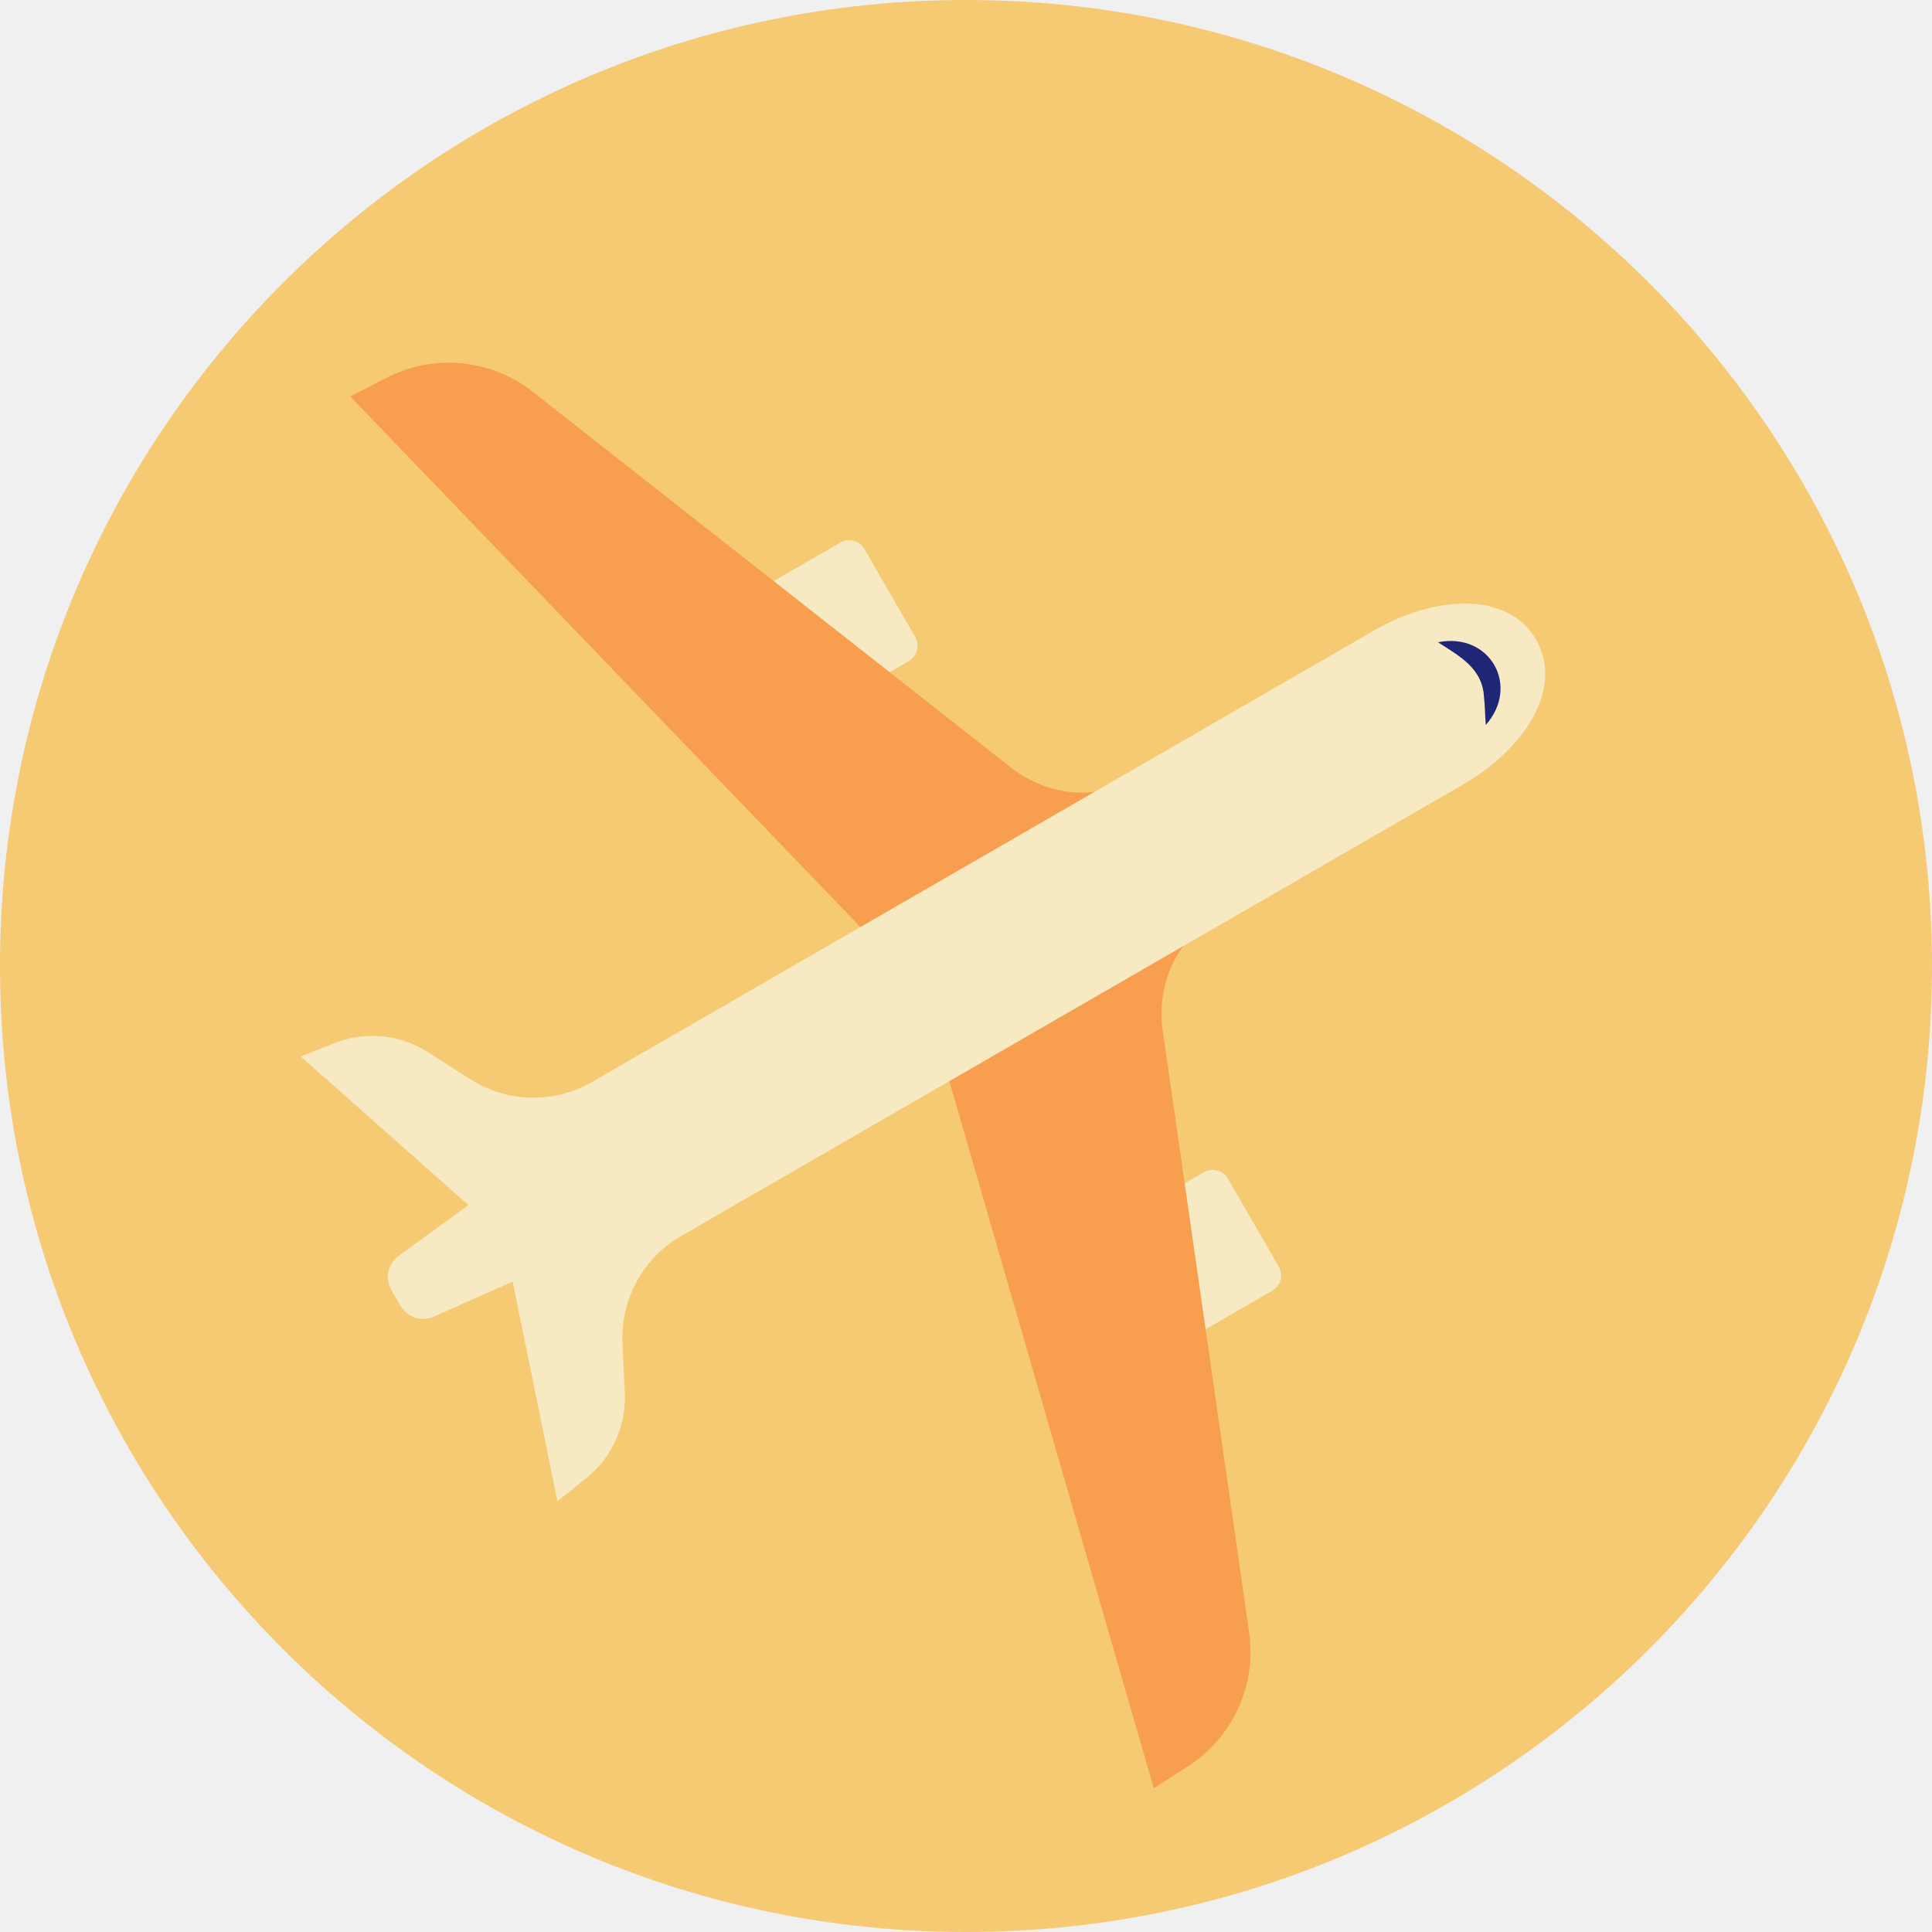
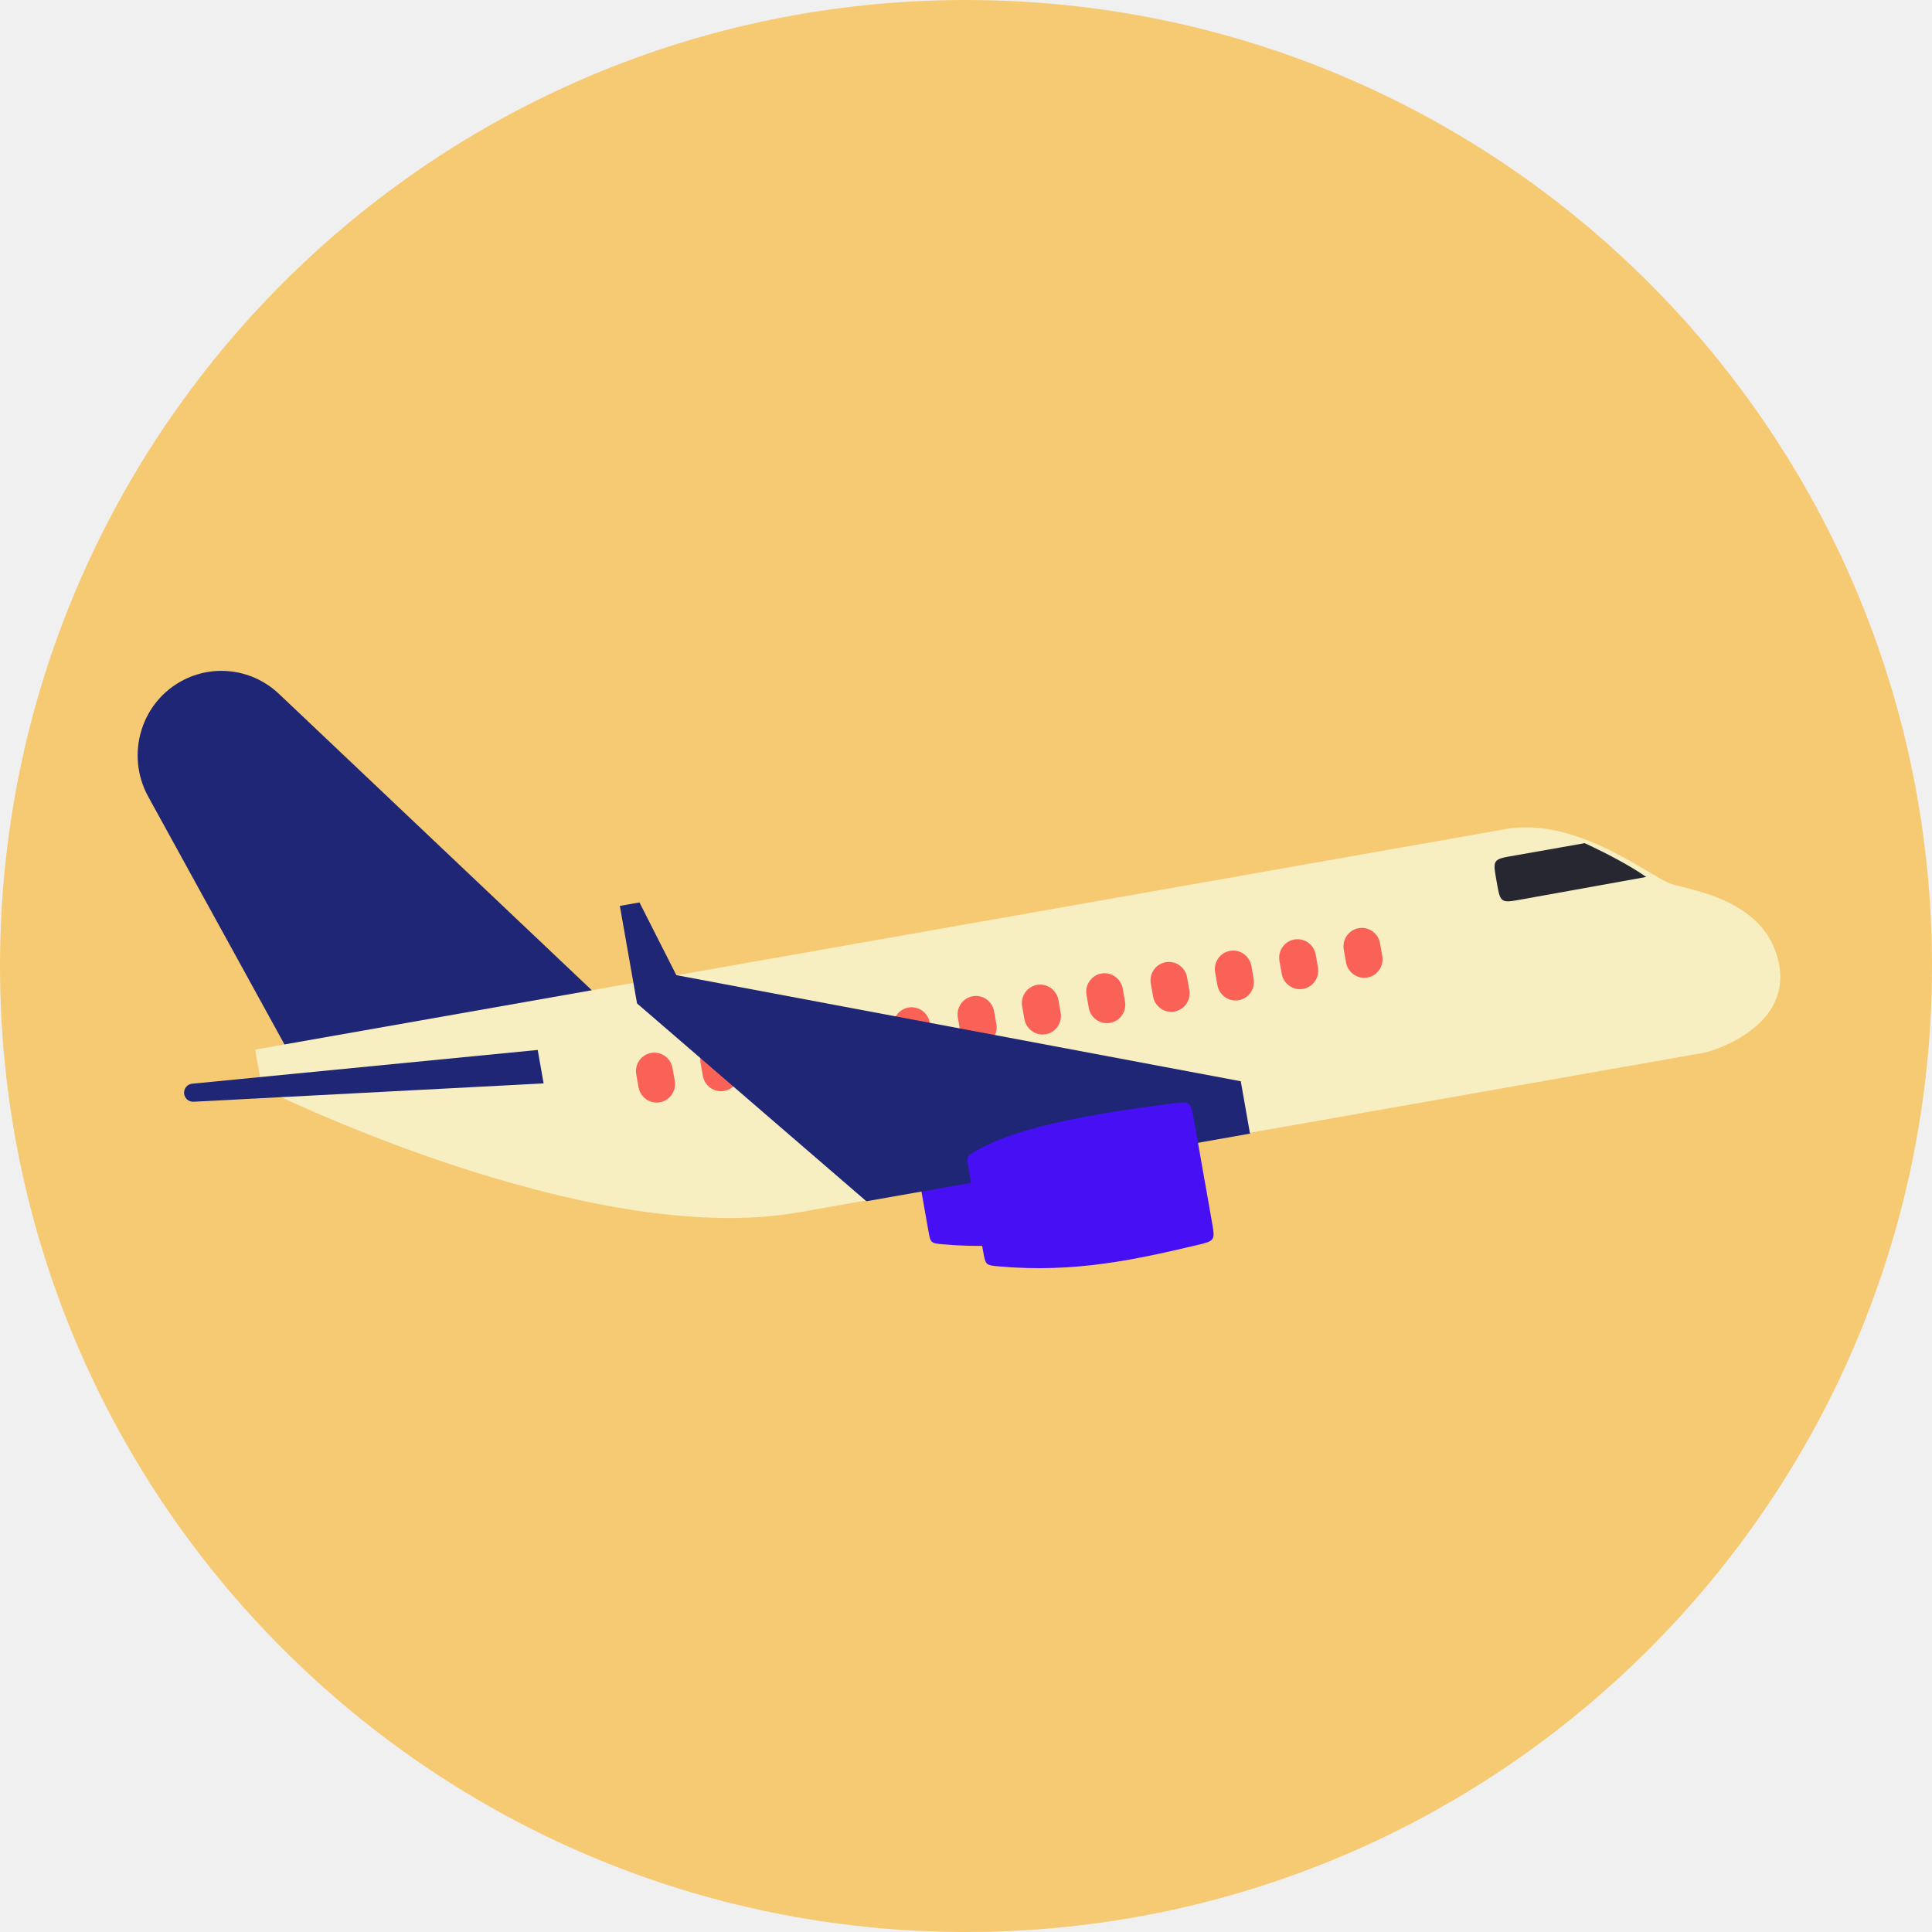
<svg xmlns="http://www.w3.org/2000/svg" width="240" height="240" viewBox="0 0 240 240" fill="none">
-   <g clip-path="url(#clip0_370_361)">
-     <rect width="240" height="240" rx="120" fill="#F6CA73" />
-     <g clip-path="url(#clip1_370_361)">
-       <path d="M104.383 67.401L88.338 76.665C87.287 77.272 86.929 78.618 87.537 79.672L93.834 90.579C94.442 91.632 95.787 91.995 96.838 91.388L112.884 82.124C113.935 81.518 114.293 80.171 113.685 79.118L107.388 68.211C106.779 67.157 105.434 66.795 104.383 67.401Z" fill="#F7E9C1" />
-       <path d="M139.851 97.073C135.47 99.603 129.577 98.496 125.6 95.362L66.182 48.668C61.001 44.597 53.939 43.908 48.091 46.896L43.501 49.242L107.473 115.776L139.855 97.081L139.851 97.073Z" fill="#F79E4F" />
-       <path d="M149.544 145.622L133.499 154.886C132.448 155.493 132.089 156.839 132.698 157.892L138.995 168.799C139.603 169.853 140.948 170.215 141.999 169.609L158.045 160.345C159.095 159.738 159.454 158.392 158.846 157.338L152.549 146.432C151.94 145.378 150.595 145.015 149.544 145.622Z" fill="#F7E9C1" />
-       <path d="M150.081 114.793C145.701 117.322 143.713 122.979 144.438 127.99L155.167 202.795C156.103 209.317 153.168 215.777 147.657 219.348L143.33 222.15L117.696 133.481L150.077 114.786L150.081 114.793Z" fill="#F79E4F" />
-       <path d="M190.818 79.466C194.316 85.524 189.335 93.08 181.71 97.482L84.593 153.553C79.879 156.274 77.083 161.401 77.336 166.855L77.613 173.008C77.81 177.137 76.013 181.108 72.784 183.665L69.245 186.487L63.682 159.209L53.871 163.563C52.364 164.233 50.579 163.65 49.749 162.212L48.619 160.254C47.788 158.816 48.18 156.986 49.514 156.017L58.19 149.697L37.344 131.233L41.558 129.579C45.391 128.068 49.724 128.49 53.201 130.726L58.395 134.049C62.989 136.988 68.826 137.13 73.54 134.408L170.657 78.338C174.47 76.137 178.636 74.909 182.282 74.977C185.932 75.053 189.071 76.44 190.818 79.466Z" fill="#F7E9C1" />
-       <path d="M178.64 79.785C185.033 78.496 188.884 85.167 184.571 90.058C184.463 88.773 184.477 87.616 184.343 86.564C184.157 83.045 181.383 81.552 178.644 79.792L178.64 79.785Z" fill="#1E2675" />
-     </g>
+   <rect width="240" height="240" rx="120" fill="#F6CA73" />
+   <g clip-path="url(#clip0_370_383)">
+     <path d="M115.325 152.887C115.595 154.421 115.613 154.436 117.149 154.572C125.948 155.354 133.021 153.736 140.065 152.074C141.818 151.66 141.909 151.524 141.593 149.732L139.443 137.537C139.124 135.727 138.988 135.628 137.185 135.862C128.076 137.043 119.584 138.459 114.651 141.234C113.389 141.945 113.393 141.932 113.647 143.373L115.325 152.887Z" fill="#470FF4" />
+     <path d="M99.192 150.606L211.942 130.725C211.942 130.725 222.449 128.008 221.017 119.884C219.584 111.759 210.113 110.634 207.569 109.788C205.024 108.941 195.952 101.421 187.068 102.987L31.701 130.383L32.544 135.163C32.544 135.163 72.765 155.266 99.192 150.606Z" fill="#F7EEC1" />
+     <path d="M166.929 117.972C166.707 116.716 167.536 115.519 168.779 115.3C170.022 115.081 171.21 115.922 171.431 117.178L171.71 118.761C171.932 120.017 171.103 121.213 169.86 121.433C168.617 121.652 167.429 120.811 167.208 119.555L166.929 117.972Z" fill="#FA6257" />
+     <path d="M158.939 119.381C158.717 118.125 159.546 116.929 160.789 116.709C162.032 116.49 163.22 117.331 163.441 118.587L163.72 120.17C163.942 121.427 163.114 122.623 161.87 122.842C160.627 123.061 159.44 122.22 159.218 120.964L158.939 119.381Z" fill="#FA6257" />
+     <path d="M150.949 120.789C150.728 119.533 151.556 118.337 152.799 118.118C154.043 117.898 155.23 118.739 155.452 119.995L155.731 121.579C155.952 122.835 155.124 124.031 153.881 124.25C152.637 124.469 151.45 123.629 151.228 122.372L150.949 120.789Z" fill="#FA6257" />
+     <path d="M142.96 122.198C142.738 120.942 143.566 119.746 144.81 119.527C146.053 119.308 147.24 120.148 147.462 121.404L147.741 122.988C147.963 124.244 147.134 125.44 145.891 125.659C144.648 125.878 143.46 125.038 143.239 123.782L142.96 122.198Z" fill="#FA6257" />
+     <path d="M134.97 123.607C134.748 122.35 135.577 121.154 136.82 120.935C138.063 120.716 139.251 121.556 139.472 122.813L139.751 124.396C139.973 125.652 139.144 126.848 137.901 127.067C136.658 127.287 135.47 126.446 135.249 125.19L134.97 123.607Z" fill="#FA6257" />
+     <path d="M126.977 125.017C126.756 123.761 127.584 122.564 128.827 122.345C130.071 122.126 131.258 122.967 131.48 124.223L131.759 125.806C131.98 127.062 131.152 128.258 129.909 128.478C128.665 128.697 127.478 127.856 127.256 126.6L126.977 125.017Z" fill="#FA6257" />
+     <path d="M118.988 126.425C118.766 125.169 119.594 123.973 120.838 123.753C122.081 123.534 123.268 124.375 123.49 125.631L123.769 127.214C123.99 128.471 123.162 129.667 121.919 129.886C120.676 130.105 119.488 129.264 119.267 128.008L118.988 126.425Z" fill="#FA6257" />
+     <path d="M110.998 127.834C110.776 126.578 111.605 125.382 112.848 125.163C114.091 124.943 115.279 125.784 115.5 127.04L115.779 128.623C116.001 129.88 115.172 131.076 113.929 131.295C112.686 131.514 111.498 130.674 111.277 129.417L110.998 127.834Z" fill="#FA6257" />
+     <path d="M103.008 129.242C102.787 127.986 103.615 126.79 104.858 126.571C106.101 126.352 107.289 127.192 107.51 128.448L107.789 130.032C108.011 131.288 107.183 132.484 105.939 132.703C104.696 132.922 103.509 132.082 103.287 130.826L103.008 129.242Z" fill="#FA6257" />
+     <path d="M95.018 130.652C94.797 129.395 95.625 128.199 96.868 127.98C98.112 127.761 99.299 128.601 99.521 129.858L99.8 131.441C100.021 132.697 99.193 133.893 97.95 134.112C96.707 134.332 95.519 133.491 95.297 132.235L95.018 130.652Z" fill="#FA6257" />
+     <path d="M87.029 132.061C86.807 130.804 87.635 129.608 88.879 129.389C90.122 129.17 91.309 130.011 91.531 131.267L91.81 132.85C92.032 134.106 91.203 135.302 89.96 135.522C88.717 135.741 87.529 134.9 87.308 133.644L87.029 132.061Z" fill="#FA6257" />
+     <path d="M79.039 133.469C78.817 132.213 79.646 131.017 80.889 130.797C82.132 130.578 83.32 131.419 83.541 132.675L83.82 134.258C84.042 135.514 83.213 136.711 81.97 136.93C80.727 137.149 79.54 136.308 79.318 135.052L79.039 133.469Z" fill="#FA6257" />
+     <path d="M77 112.534L79.136 124.65L107.624 149.225L155.28 140.822L154.134 134.318L84.016 121.137L81.519 116.209L79.438 112.104L77 112.534Z" fill="#1E2675" />
+     <path d="M122.14 155.492C122.433 157.154 122.45 157.169 124.116 157.318C133.648 158.166 141.313 156.413 148.946 154.611C150.847 154.162 150.943 154.017 150.6 152.073L148.271 138.861C147.925 136.9 147.778 136.792 145.822 137.047C135.954 138.325 126.753 139.861 121.408 142.867C120.04 143.635 120.044 143.626 120.32 145.186L122.137 155.493L122.14 155.492Z" fill="#470FF4" />
+     <path d="M24.039 136.863L67.529 134.583L66.796 130.429L23.867 134.623C23.266 134.681 22.821 135.214 22.869 135.823C22.917 136.431 23.434 136.894 24.039 136.86L24.039 136.863Z" fill="#1E2675" />
+     <path d="M35.341 129.741L73.513 123.01L34.66 86.201C31.489 83.196 26.812 82.481 22.919 84.408C17.569 87.052 15.517 93.689 18.415 98.965L35.338 129.742L35.341 129.741Z" fill="#1E2675" />
+     <path d="M187.597 106.375L196.858 104.742C199.596 106.011 202.526 107.547 204.5 108.939L188.553 111.813C186.549 112.167 186.363 112.035 186.006 110.01L185.817 108.938C185.46 106.913 185.59 106.726 187.594 106.372L187.597 106.375Z" fill="#262730" />
  </g>
  <defs>
-     <clipPath id="clip0_370_361">
-       <rect width="240" height="240" rx="120" fill="white" />
-     </clipPath>
-     <clipPath id="clip1_370_361">
-       <rect width="163.543" height="199.674" fill="white" transform="translate(-0.73465 74.7715) rotate(-30)" />
+     <clipPath id="clip0_370_383">
+       <rect width="197.911" height="97.034" fill="white" transform="matrix(-0.984808 0.173648 0.173648 0.984808 208.904 51.1914)" />
    </clipPath>
  </defs>
</svg>
